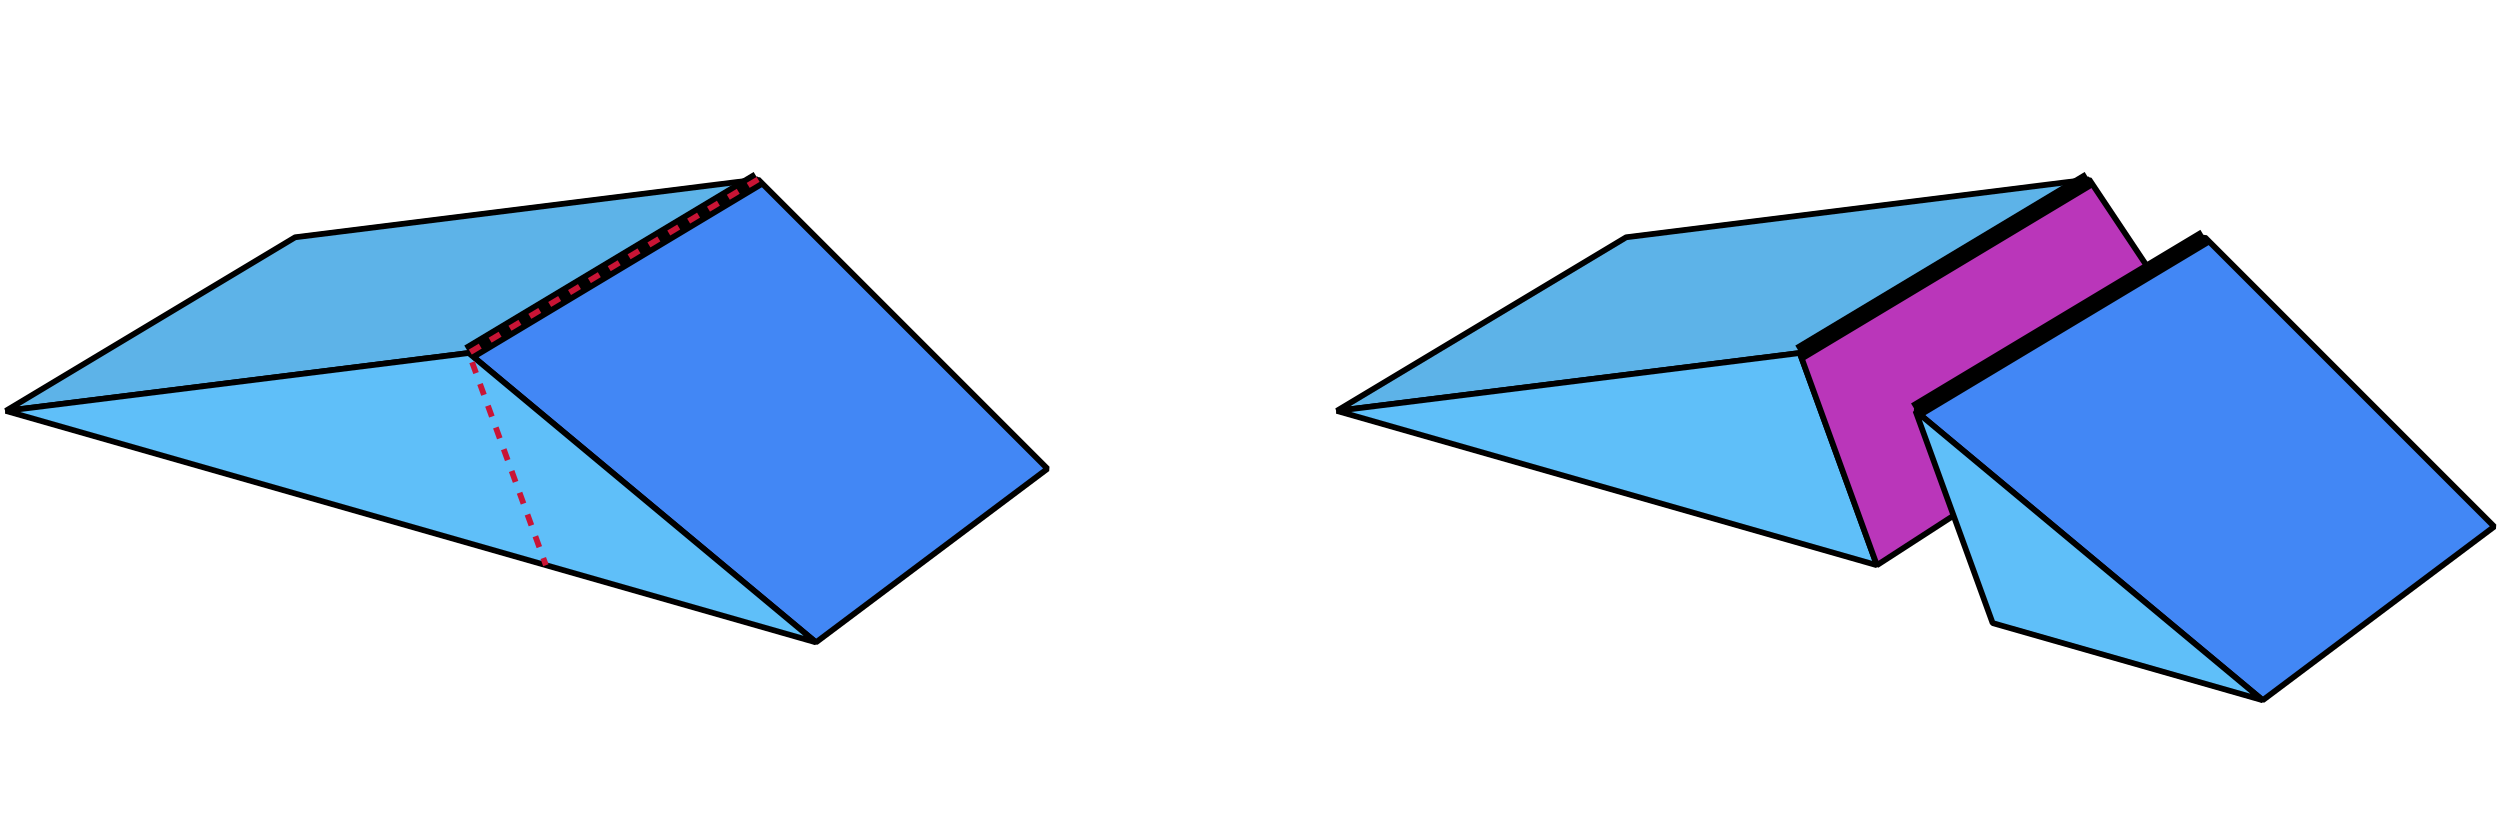
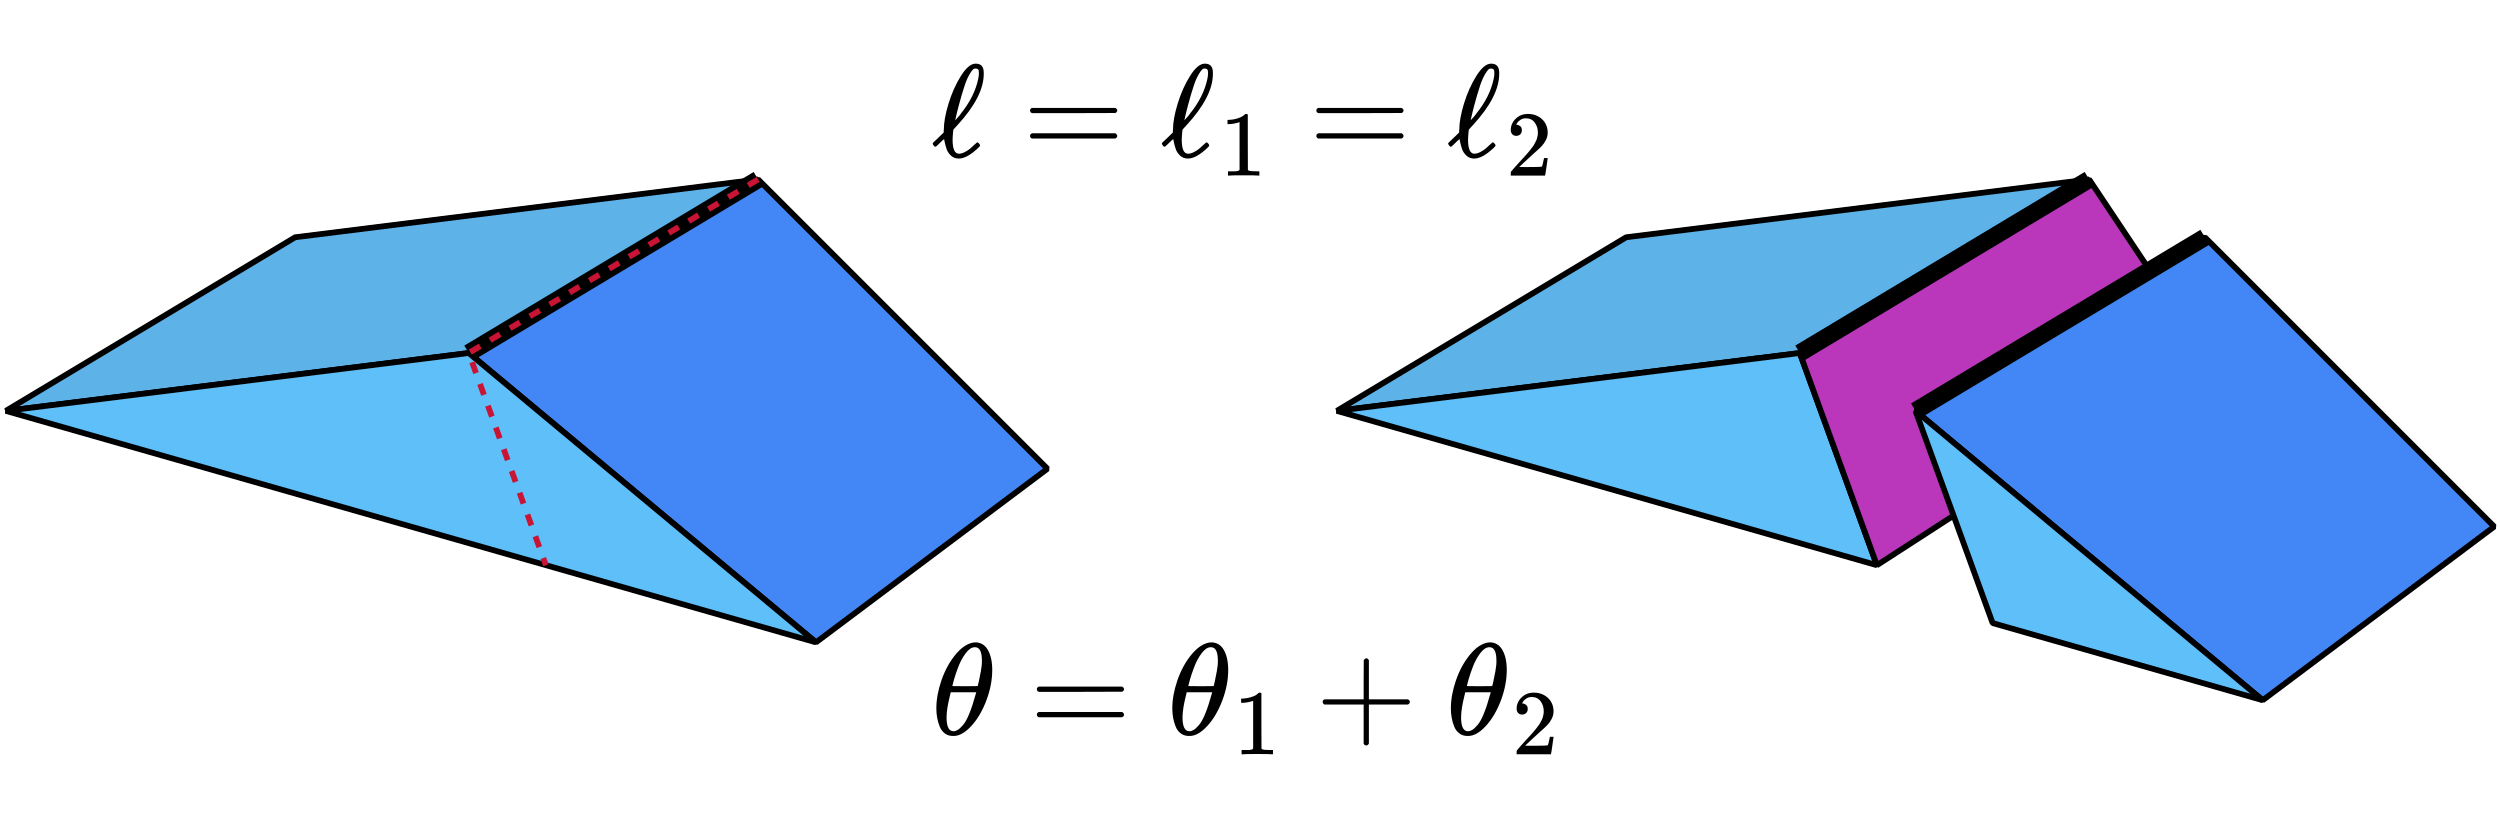
<svg xmlns="http://www.w3.org/2000/svg" xmlns:xlink="http://www.w3.org/1999/xlink" version="1.1" viewBox="-3.1 -3.1 43.2 14.2">
  <svg id="SvgjsSvg1002" style="overflow: hidden; top: -100%; left: -100%; position: absolute; opacity: 0;" width="2" height="0" focusable="false">
    <polyline id="SvgjsPolyline1003" points="" />
    <path id="SvgjsPath1004" d="" />
  </svg>
  <g id="SvgjsG1270">
    <polygon id="SvgjsPolygon1271" points="2,1 10,0 5,3 -3,4" fill="#5db3e8" stroke-linejoin="bevel" stroke="#000000" stroke-width="0.1" />
    <polygon id="SvgjsPolygon1272" points="10,0 5,3 11,8 15,5" fill="#4287f5" stroke-linejoin="bevel" stroke="#000000" stroke-width="0.1" />
    <polygon id="SvgjsPolygon1273" points="5,3 -3,4 11,8" fill="#5fbff9" stroke-linejoin="bevel" stroke="#000000" stroke-width="0.1" />
    <line id="SvgjsLine1274" x1="10" y1="0" x2="5" y2="3" stroke="#000000" stroke-width="0.3" />
    <polyline id="SvgjsPolyline1275" points="10,0 5,3 6.333,6.667" fill="none" stroke-dasharray="0.2" stroke="#c91435" stroke-width="0.1" />
  </g>
  <g id="SvgjsG1276" transform="matrix(1,0,0,1,23,0)">
    <polygon id="SvgjsPolygon1277" points="2,1 10,0 5,3 -3,4" fill="#5db3e8" stroke-linejoin="bevel" stroke="#000000" stroke-width="0.1" />
    <polygon id="SvgjsPolygon1278" points="5,3 -3,4 6.333,6.667" fill="#5fbff9" stroke-linejoin="bevel" stroke="#000000" stroke-width="0.1" />
    <polygon id="SvgjsPolygon1279" points="10,0 5,3 6.333,6.667 12,3" fill="#ba36ba" stroke-linejoin="bevel" stroke="#000000" stroke-width="0.1" />
    <line id="SvgjsLine1280" x1="10" y1="0" x2="5" y2="3" stroke="#000000" stroke-width="0.3" />
  </g>
  <g id="SvgjsG1281" transform="matrix(1,0,0,1,25,1)">
    <polygon id="SvgjsPolygon1282" points="10,0 5,3 11,8 15,5" fill="#4287f5" stroke-linejoin="bevel" stroke="#000000" stroke-width="0.1" />
    <polygon id="SvgjsPolygon1283" points="5,3 11,8 6.333,6.667" fill="#5fbff9" stroke-linejoin="bevel" stroke="#000000" stroke-width="0.1" />
    <line id="SvgjsLine1284" x1="10" y1="0" x2="5" y2="3" stroke="#000000" stroke-width="0.3" />
  </g>
-   <svg style="" width="0" height="0" role="img" focusable="false" viewBox="0 -705 4791.2 855" y="-2" x="13">
+   <svg style="" width="10.84" height="1.934" role="img" focusable="false" viewBox="0 -705 4791.2 855" y="-2" x="13">
    <defs>
      <path id="MJX-7-TEX-I-2113" d="M345 104T349 104T361 95T369 80T352 59Q268 -20 206 -20Q170 -20 146 3T113 53T99 104L94 129Q94 130 79 116T48 86T28 70Q22 70 15 79T7 94Q7 98 12 103T58 147L91 179V185Q91 186 91 191T92 200Q92 282 128 400T223 612T336 705Q397 705 397 636V627Q397 453 194 233Q185 223 180 218T174 211T171 208T165 201L163 186Q159 142 159 123Q159 17 208 17Q228 17 253 30T293 56T335 94Q345 104 349 104ZM360 634Q360 655 354 661T336 668Q328 668 322 666T302 645T272 592Q252 547 229 467T192 330L179 273Q179 272 186 280T204 300T221 322Q327 453 355 590Q360 612 360 634Z" />
      <path id="MJX-7-TEX-N-3D" d="M56 347Q56 360 70 367H707Q722 359 722 347Q722 336 708 328L390 327H72Q56 332 56 347ZM56 153Q56 168 72 173H708Q722 163 722 153Q722 140 707 133H70Q56 140 56 153Z" />
      <path id="MJX-7-TEX-N-31" d="M213 578L200 573Q186 568 160 563T102 556H83V602H102Q149 604 189 617T245 641T273 663Q275 666 285 666Q294 666 302 660V361L303 61Q310 54 315 52T339 48T401 46H427V0H416Q395 3 257 3Q121 3 100 0H88V46H114Q136 46 152 46T177 47T193 50T201 52T207 57T213 61V578Z" />
      <path id="MJX-7-TEX-N-32" d="M109 429Q82 429 66 447T50 491Q50 562 103 614T235 666Q326 666 387 610T449 465Q449 422 429 383T381 315T301 241Q265 210 201 149L142 93L218 92Q375 92 385 97Q392 99 409 186V189H449V186Q448 183 436 95T421 3V0H50V19V31Q50 38 56 46T86 81Q115 113 136 137Q145 147 170 174T204 211T233 244T261 278T284 308T305 340T320 369T333 401T340 431T343 464Q343 527 309 573T212 619Q179 619 154 602T119 569T109 550Q109 549 114 549Q132 549 151 535T170 489Q170 464 154 447T109 429Z" />
    </defs>
    <g stroke="currentColor" fill="currentColor" stroke-width="0" transform="scale(1,-1)">
      <g data-mml-node="math">
        <g data-mml-node="mi">
          <use data-c="2113" xlink:href="#MJX-7-TEX-I-2113" />
        </g>
        <g data-mml-node="mo" transform="translate(694.8,0)">
          <use data-c="3D" xlink:href="#MJX-7-TEX-N-3D" />
        </g>
        <g data-mml-node="msub" transform="translate(1750.6,0)">
          <g data-mml-node="mi">
            <use data-c="2113" xlink:href="#MJX-7-TEX-I-2113" />
          </g>
          <g data-mml-node="mn" transform="translate(450,-150) scale(0.707)">
            <use data-c="31" xlink:href="#MJX-7-TEX-N-31" />
          </g>
        </g>
        <g data-mml-node="mo" transform="translate(2881.9,0)">
          <use data-c="3D" xlink:href="#MJX-7-TEX-N-3D" />
        </g>
        <g data-mml-node="msub" transform="translate(3937.7,0)">
          <g data-mml-node="mi">
            <use data-c="2113" xlink:href="#MJX-7-TEX-I-2113" />
          </g>
          <g data-mml-node="mn" transform="translate(450,-150) scale(0.707)">
            <use data-c="32" xlink:href="#MJX-7-TEX-N-32" />
          </g>
        </g>
      </g>
    </g>
  </svg>
-   <svg style="" width="0" height="0" role="img" focusable="false" viewBox="0 -705 4836.1 855" y="8" x="13">
+   <svg style="" width="10.941" height="1.934" role="img" focusable="false" viewBox="0 -705 4836.1 855" y="8" x="13">
    <defs>
      <path id="MJX-8-TEX-I-1D703" d="M35 200Q35 302 74 415T180 610T319 704Q320 704 327 704T339 705Q393 701 423 656Q462 596 462 495Q462 380 417 261T302 66T168 -10H161Q125 -10 99 10T60 63T41 130T35 200ZM383 566Q383 668 330 668Q294 668 260 623T204 521T170 421T157 371Q206 370 254 370L351 371Q352 372 359 404T375 484T383 566ZM113 132Q113 26 166 26Q181 26 198 36T239 74T287 161T335 307L340 324H145Q145 321 136 286T120 208T113 132Z" />
      <path id="MJX-8-TEX-N-3D" d="M56 347Q56 360 70 367H707Q722 359 722 347Q722 336 708 328L390 327H72Q56 332 56 347ZM56 153Q56 168 72 173H708Q722 163 722 153Q722 140 707 133H70Q56 140 56 153Z" />
      <path id="MJX-8-TEX-N-31" d="M213 578L200 573Q186 568 160 563T102 556H83V602H102Q149 604 189 617T245 641T273 663Q275 666 285 666Q294 666 302 660V361L303 61Q310 54 315 52T339 48T401 46H427V0H416Q395 3 257 3Q121 3 100 0H88V46H114Q136 46 152 46T177 47T193 50T201 52T207 57T213 61V578Z" />
      <path id="MJX-8-TEX-N-2B" d="M56 237T56 250T70 270H369V420L370 570Q380 583 389 583Q402 583 409 568V270H707Q722 262 722 250T707 230H409V-68Q401 -82 391 -82H389H387Q375 -82 369 -68V230H70Q56 237 56 250Z" />
      <path id="MJX-8-TEX-N-32" d="M109 429Q82 429 66 447T50 491Q50 562 103 614T235 666Q326 666 387 610T449 465Q449 422 429 383T381 315T301 241Q265 210 201 149L142 93L218 92Q375 92 385 97Q392 99 409 186V189H449V186Q448 183 436 95T421 3V0H50V19V31Q50 38 56 46T86 81Q115 113 136 137Q145 147 170 174T204 211T233 244T261 278T284 308T305 340T320 369T333 401T340 431T343 464Q343 527 309 573T212 619Q179 619 154 602T119 569T109 550Q109 549 114 549Q132 549 151 535T170 489Q170 464 154 447T109 429Z" />
    </defs>
    <g stroke="currentColor" fill="currentColor" stroke-width="0" transform="scale(1,-1)">
      <g data-mml-node="math">
        <g data-mml-node="mi">
          <use data-c="1D703" xlink:href="#MJX-8-TEX-I-1D703" />
        </g>
        <g data-mml-node="mo" transform="translate(746.8,0)">
          <use data-c="3D" xlink:href="#MJX-8-TEX-N-3D" />
        </g>
        <g data-mml-node="msub" transform="translate(1802.6,0)">
          <g data-mml-node="mi">
            <use data-c="1D703" xlink:href="#MJX-8-TEX-I-1D703" />
          </g>
          <g data-mml-node="mn" transform="translate(502,-150) scale(0.707)">
            <use data-c="31" xlink:href="#MJX-8-TEX-N-31" />
          </g>
        </g>
        <g data-mml-node="mo" transform="translate(2930.3,0)">
          <use data-c="2B" xlink:href="#MJX-8-TEX-N-2B" />
        </g>
        <g data-mml-node="msub" transform="translate(3930.6,0)">
          <g data-mml-node="mi">
            <use data-c="1D703" xlink:href="#MJX-8-TEX-I-1D703" />
          </g>
          <g data-mml-node="mn" transform="translate(502,-150) scale(0.707)">
            <use data-c="32" xlink:href="#MJX-8-TEX-N-32" />
          </g>
        </g>
      </g>
    </g>
  </svg>
</svg>
